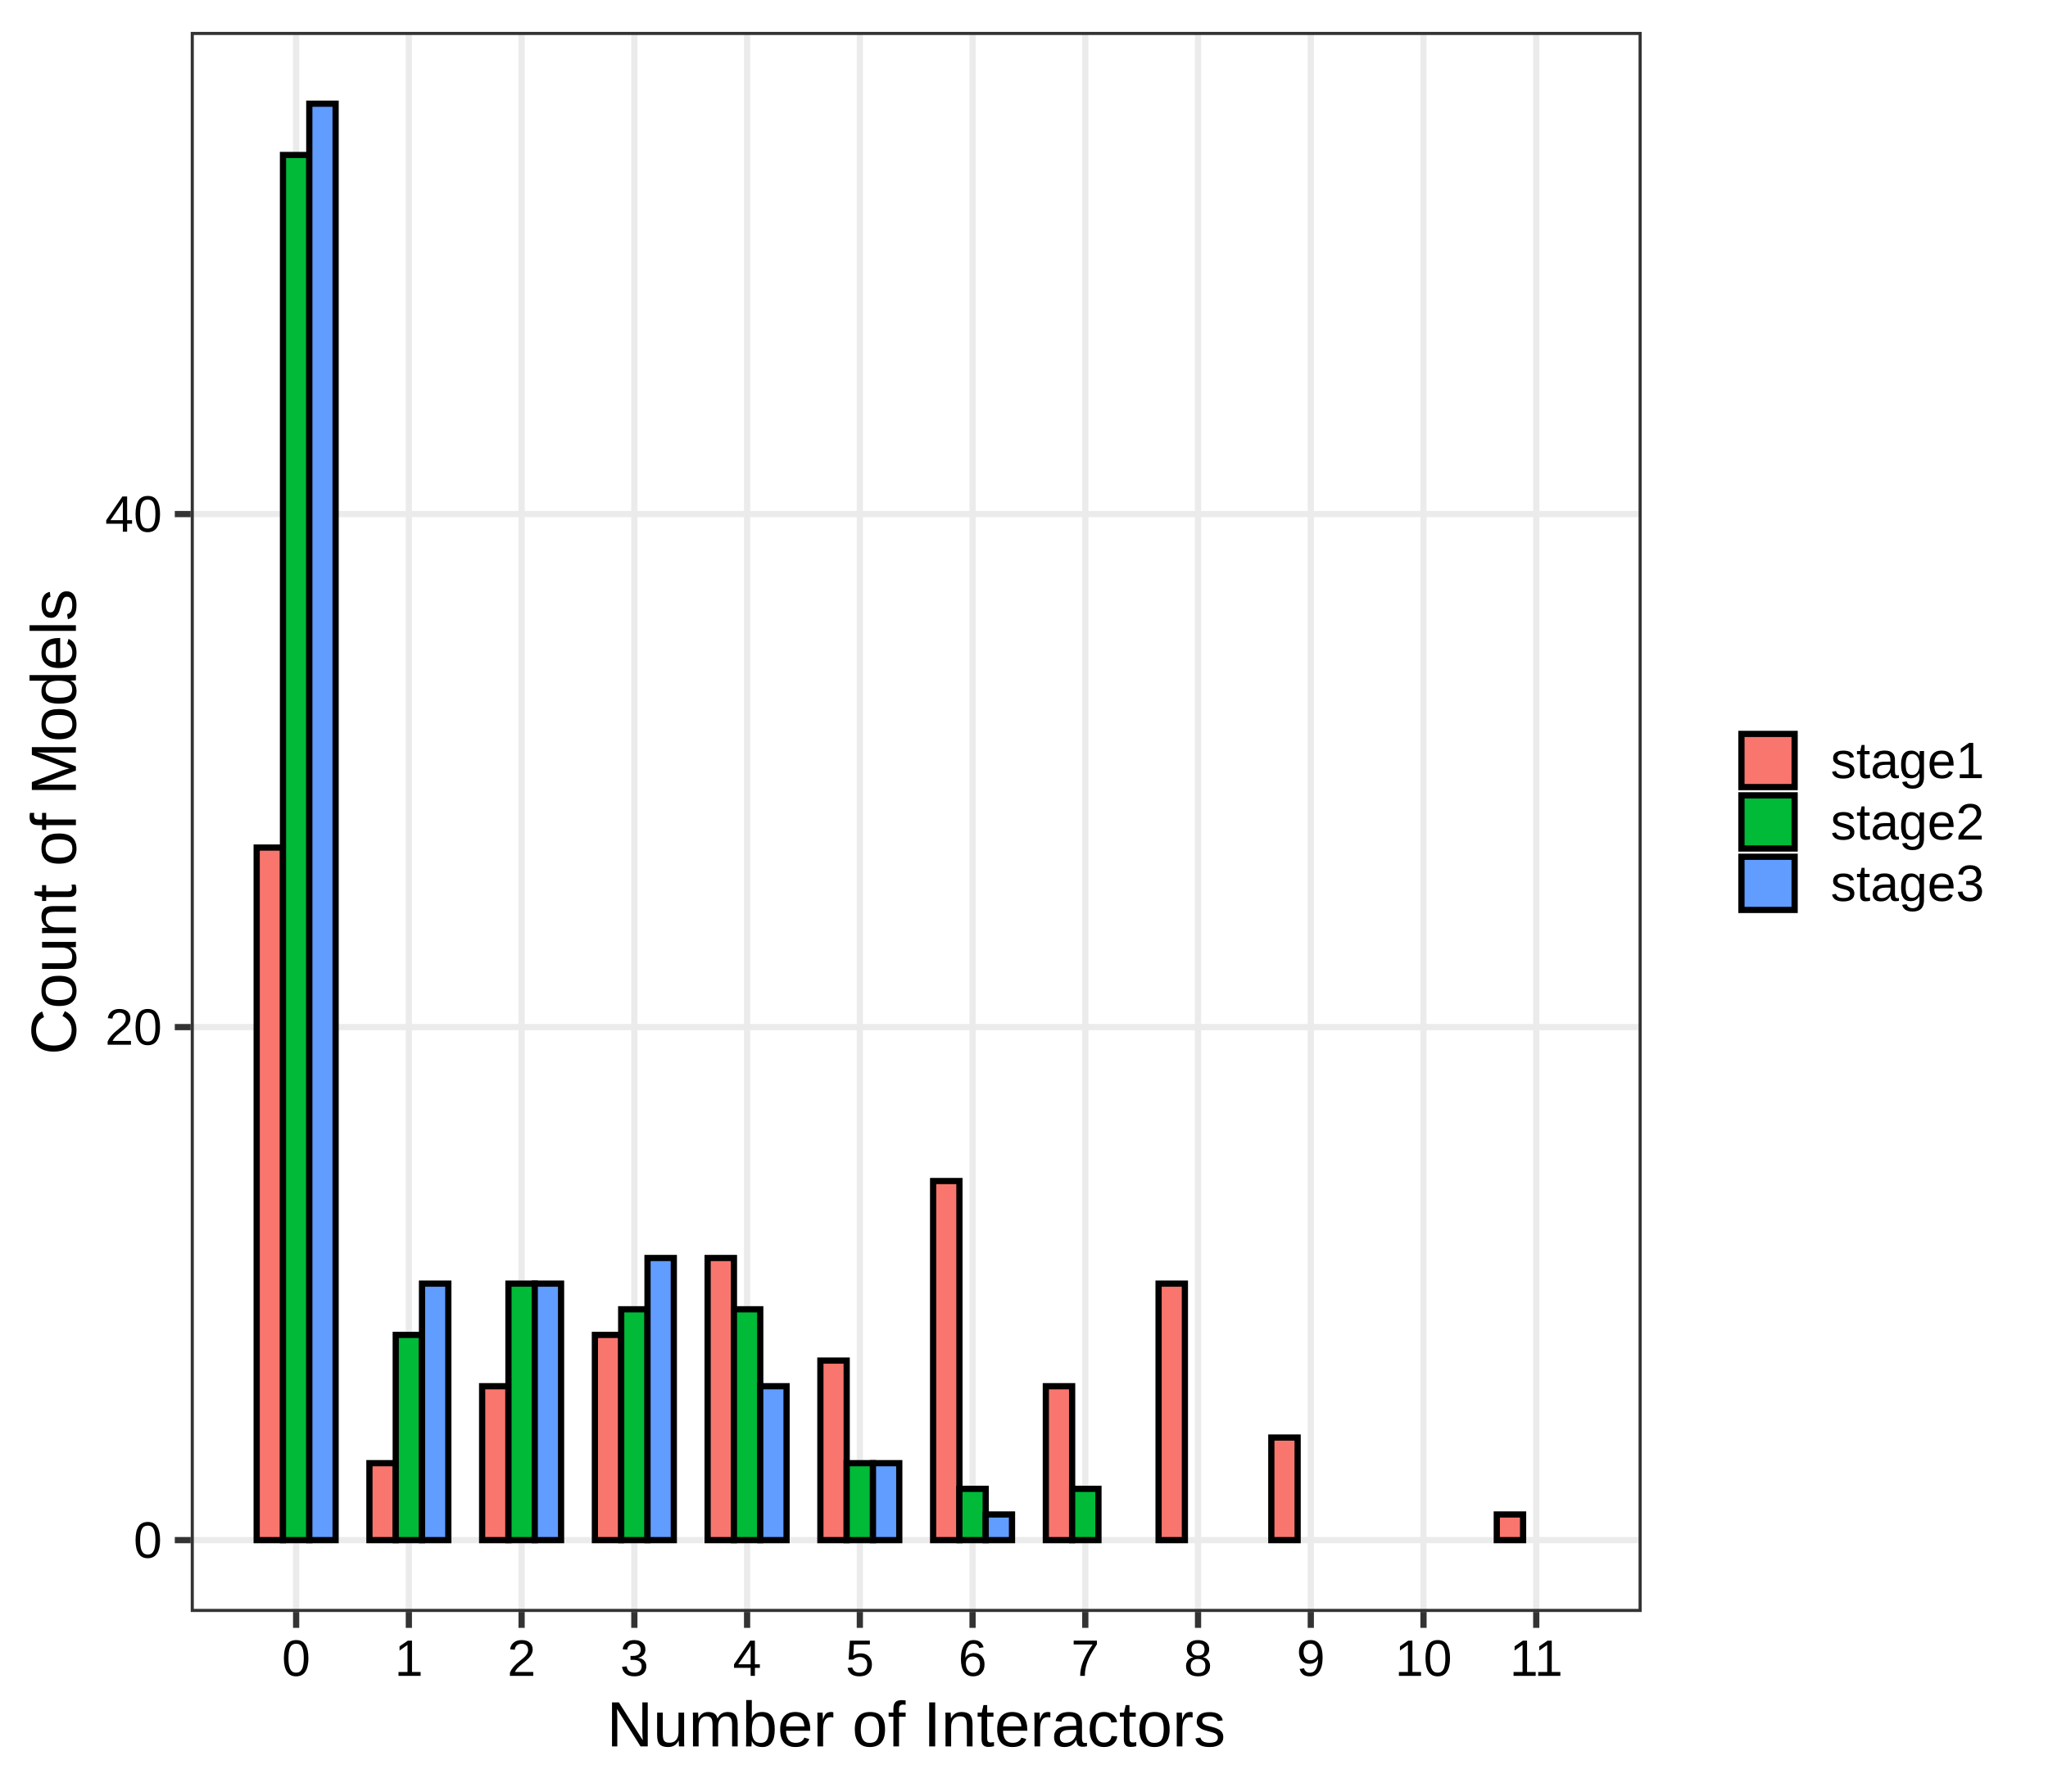
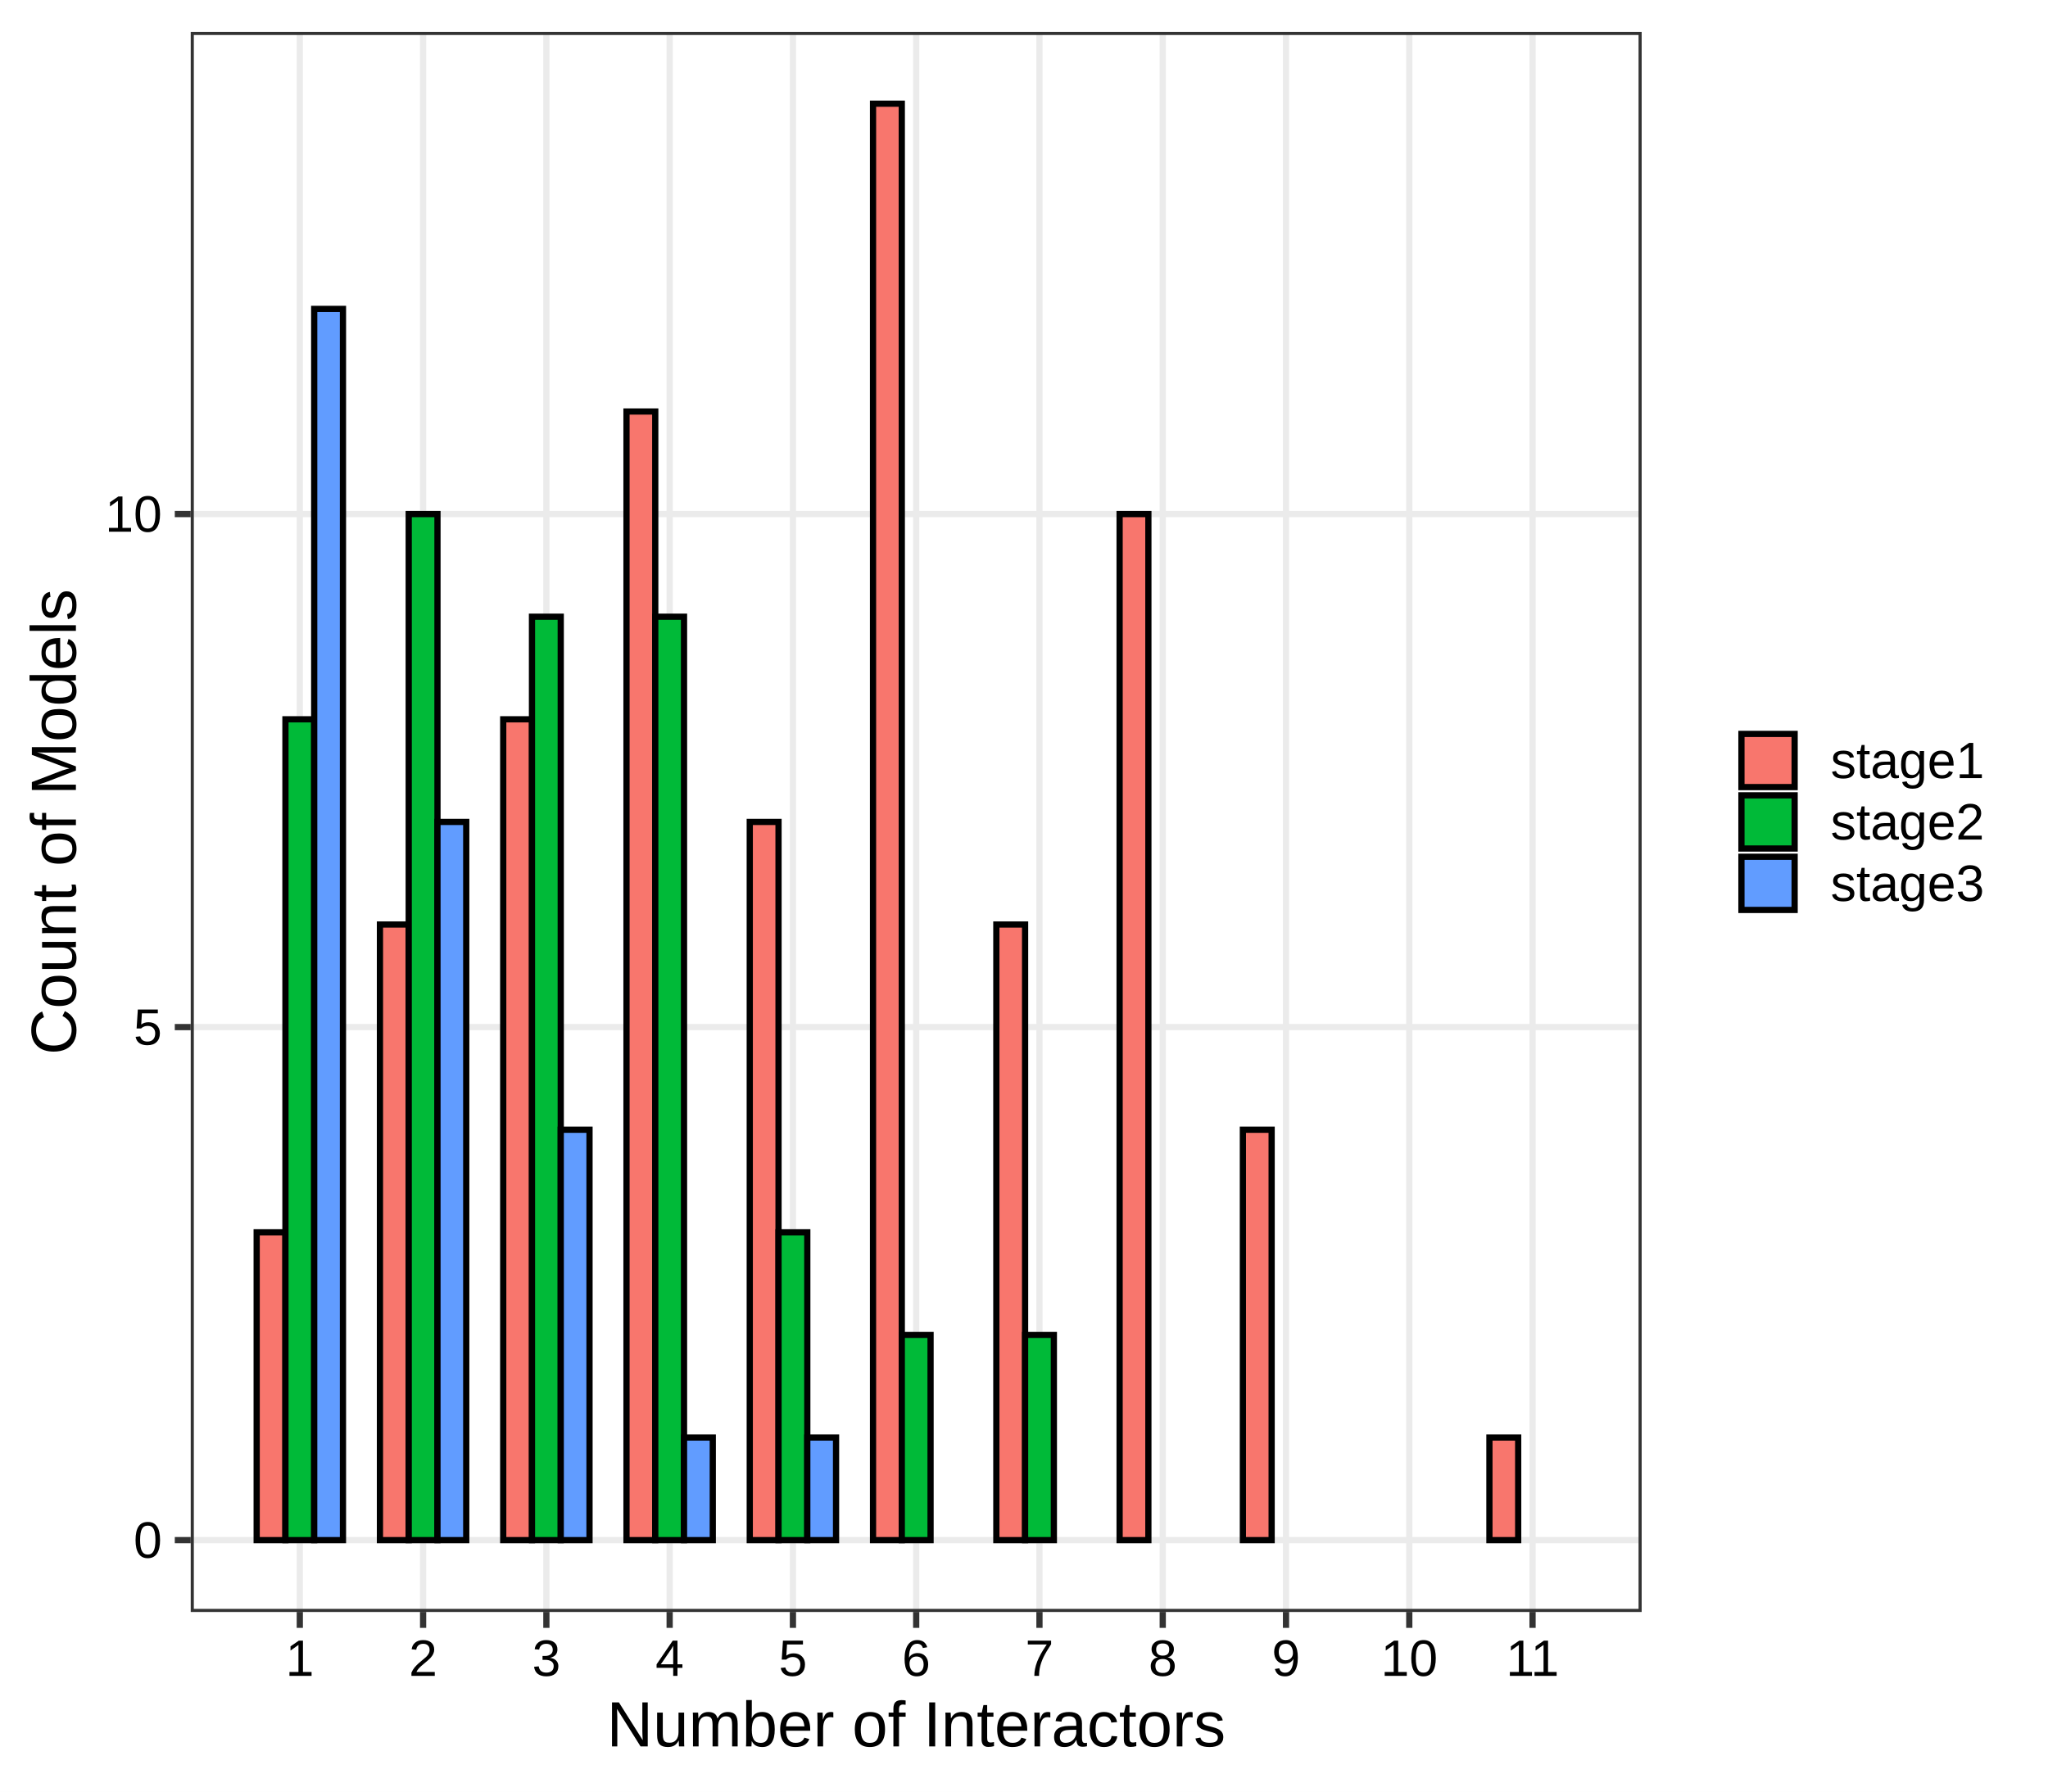
<svg xmlns="http://www.w3.org/2000/svg" width="576.00pt" height="504.00pt" viewBox="0 0 576.00 504.00">
  <g class="svglite">
    <defs>
      <style type="text/css">
    .svglite line, .svglite polyline, .svglite polygon, .svglite path, .svglite rect, .svglite circle {
      fill: none;
      stroke: #000000;
      stroke-linecap: round;
      stroke-linejoin: round;
      stroke-miterlimit: 10.00;
    }
    .svglite text {
      white-space: pre;
    }
    .svglite g.glyphgroup path {
      fill: inherit;
      stroke: none;
    }
  </style>
    </defs>
    <rect width="100%" height="100%" style="stroke: none; fill: #FFFFFF;" />
    <defs>
      <clipPath id="cpMC4wMHw1NzYuMDB8MC4wMHw1MDQuMDA=">
        <rect x="0.00" y="0.00" width="576.00" height="504.00" />
      </clipPath>
    </defs>
    <g clip-path="url(#cpMC4wMHw1NzYuMDB8MC4wMHw1MDQuMDA=)">
      <rect x="0" y="0.00" width="576.00" height="504.00" style="stroke-width: 1.75; stroke: #FFFFFF; fill: #FFFFFF;" />
    </g>
    <defs>
      <clipPath id="cpNTMuNjR8NDYxLjcyfDguOTd8NDUzLjQ2">
        <rect x="53.64" y="8.97" width="408.08" height="444.50" />
      </clipPath>
    </defs>
    <g clip-path="url(#cpNTMuNjR8NDYxLjcyfDguOTd8NDUzLjQ2)">
      <rect x="53.64" y="8.97" width="408.08" height="444.50" style="stroke-width: 1.75; stroke: none; fill: #FFFFFF;" />
      <polyline points="53.64,433.26 461.72,433.26 " style="stroke-width: 1.75; stroke: #EBEBEB; stroke-linecap: butt;" />
      <polyline points="53.64,288.94 461.72,288.94 " style="stroke-width: 1.75; stroke: #EBEBEB; stroke-linecap: butt;" />
      <polyline points="53.64,144.62 461.72,144.62 " style="stroke-width: 1.75; stroke: #EBEBEB; stroke-linecap: butt;" />
-       <polyline points="83.29,453.46 83.29,8.97 " style="stroke-width: 1.75; stroke: #EBEBEB; stroke-linecap: butt;" />
-       <polyline points="114.99,453.46 114.99,8.97 " style="stroke-width: 1.75; stroke: #EBEBEB; stroke-linecap: butt;" />
-       <polyline points="146.70,453.46 146.70,8.97 " style="stroke-width: 1.75; stroke: #EBEBEB; stroke-linecap: butt;" />
-       <polyline points="178.41,453.46 178.41,8.97 " style="stroke-width: 1.75; stroke: #EBEBEB; stroke-linecap: butt;" />
-       <polyline points="210.12,453.46 210.12,8.97 " style="stroke-width: 1.75; stroke: #EBEBEB; stroke-linecap: butt;" />
-       <polyline points="241.83,453.46 241.83,8.97 " style="stroke-width: 1.75; stroke: #EBEBEB; stroke-linecap: butt;" />
-       <polyline points="273.53,453.46 273.53,8.97 " style="stroke-width: 1.75; stroke: #EBEBEB; stroke-linecap: butt;" />
-       <polyline points="305.24,453.46 305.24,8.97 " style="stroke-width: 1.75; stroke: #EBEBEB; stroke-linecap: butt;" />
-       <polyline points="336.95,453.46 336.95,8.97 " style="stroke-width: 1.75; stroke: #EBEBEB; stroke-linecap: butt;" />
-       <polyline points="368.66,453.46 368.66,8.97 " style="stroke-width: 1.75; stroke: #EBEBEB; stroke-linecap: butt;" />
-       <polyline points="400.36,453.46 400.36,8.97 " style="stroke-width: 1.75; stroke: #EBEBEB; stroke-linecap: butt;" />
-       <polyline points="432.07,453.46 432.07,8.97 " style="stroke-width: 1.75; stroke: #EBEBEB; stroke-linecap: butt;" />
-       <rect x="72.19" y="238.43" width="7.40" height="194.83" style="stroke-width: 1.75; stroke-linecap: butt; stroke-linejoin: miter; fill: #F8766D;" />
-       <rect x="103.90" y="411.61" width="7.40" height="21.65" style="stroke-width: 1.75; stroke-linecap: butt; stroke-linejoin: miter; fill: #F8766D;" />
-       <rect x="135.60" y="389.96" width="7.40" height="43.30" style="stroke-width: 1.75; stroke-linecap: butt; stroke-linejoin: miter; fill: #F8766D;" />
-       <rect x="167.31" y="375.53" width="7.40" height="57.73" style="stroke-width: 1.75; stroke-linecap: butt; stroke-linejoin: miter; fill: #F8766D;" />
-       <rect x="199.02" y="353.89" width="7.40" height="79.37" style="stroke-width: 1.75; stroke-linecap: butt; stroke-linejoin: miter; fill: #F8766D;" />
-       <rect x="230.73" y="382.75" width="7.40" height="50.51" style="stroke-width: 1.75; stroke-linecap: butt; stroke-linejoin: miter; fill: #F8766D;" />
-       <rect x="262.44" y="332.24" width="7.40" height="101.02" style="stroke-width: 1.75; stroke-linecap: butt; stroke-linejoin: miter; fill: #F8766D;" />
-       <rect x="294.14" y="389.96" width="7.40" height="43.30" style="stroke-width: 1.75; stroke-linecap: butt; stroke-linejoin: miter; fill: #F8766D;" />
-       <rect x="325.85" y="361.10" width="7.40" height="72.16" style="stroke-width: 1.75; stroke-linecap: butt; stroke-linejoin: miter; fill: #F8766D;" />
-       <rect x="357.56" y="404.40" width="7.40" height="28.86" style="stroke-width: 1.75; stroke-linecap: butt; stroke-linejoin: miter; fill: #F8766D;" />
-       <rect x="420.97" y="426.04" width="7.40" height="7.22" style="stroke-width: 1.75; stroke-linecap: butt; stroke-linejoin: miter; fill: #F8766D;" />
-       <rect x="79.59" y="43.60" width="7.40" height="389.66" style="stroke-width: 1.75; stroke-linecap: butt; stroke-linejoin: miter; fill: #00BA38;" />
-       <rect x="111.30" y="375.53" width="7.40" height="57.73" style="stroke-width: 1.75; stroke-linecap: butt; stroke-linejoin: miter; fill: #00BA38;" />
-       <rect x="143.00" y="361.10" width="7.40" height="72.16" style="stroke-width: 1.75; stroke-linecap: butt; stroke-linejoin: miter; fill: #00BA38;" />
-       <rect x="174.71" y="368.32" width="7.40" height="64.94" style="stroke-width: 1.75; stroke-linecap: butt; stroke-linejoin: miter; fill: #00BA38;" />
-       <rect x="206.42" y="368.32" width="7.40" height="64.94" style="stroke-width: 1.75; stroke-linecap: butt; stroke-linejoin: miter; fill: #00BA38;" />
-       <rect x="238.13" y="411.61" width="7.40" height="21.65" style="stroke-width: 1.75; stroke-linecap: butt; stroke-linejoin: miter; fill: #00BA38;" />
-       <rect x="269.83" y="418.83" width="7.40" height="14.43" style="stroke-width: 1.75; stroke-linecap: butt; stroke-linejoin: miter; fill: #00BA38;" />
-       <rect x="301.54" y="418.83" width="7.40" height="14.43" style="stroke-width: 1.75; stroke-linecap: butt; stroke-linejoin: miter; fill: #00BA38;" />
-       <rect x="333.25" y="433.26" width="7.40" height="0.00" style="stroke-width: 1.75; stroke-linecap: butt; stroke-linejoin: miter; fill: #00BA38;" />
-       <rect x="364.96" y="433.26" width="7.40" height="0.00" style="stroke-width: 1.75; stroke-linecap: butt; stroke-linejoin: miter; fill: #00BA38;" />
-       <rect x="428.37" y="433.26" width="7.40" height="0.00" style="stroke-width: 1.75; stroke-linecap: butt; stroke-linejoin: miter; fill: #00BA38;" />
-       <rect x="86.99" y="29.17" width="7.40" height="404.09" style="stroke-width: 1.75; stroke-linecap: butt; stroke-linejoin: miter; fill: #619CFF;" />
-       <rect x="118.69" y="361.10" width="7.40" height="72.16" style="stroke-width: 1.75; stroke-linecap: butt; stroke-linejoin: miter; fill: #619CFF;" />
-       <rect x="150.40" y="361.10" width="7.40" height="72.16" style="stroke-width: 1.75; stroke-linecap: butt; stroke-linejoin: miter; fill: #619CFF;" />
-       <rect x="182.11" y="353.89" width="7.40" height="79.37" style="stroke-width: 1.75; stroke-linecap: butt; stroke-linejoin: miter; fill: #619CFF;" />
-       <rect x="213.82" y="389.96" width="7.40" height="43.30" style="stroke-width: 1.75; stroke-linecap: butt; stroke-linejoin: miter; fill: #619CFF;" />
-       <rect x="245.52" y="411.61" width="7.40" height="21.65" style="stroke-width: 1.75; stroke-linecap: butt; stroke-linejoin: miter; fill: #619CFF;" />
-       <rect x="277.23" y="426.04" width="7.40" height="7.22" style="stroke-width: 1.75; stroke-linecap: butt; stroke-linejoin: miter; fill: #619CFF;" />
-       <rect x="308.94" y="433.26" width="7.40" height="0.00" style="stroke-width: 1.75; stroke-linecap: butt; stroke-linejoin: miter; fill: #619CFF;" />
-       <rect x="340.65" y="433.26" width="7.40" height="0.00" style="stroke-width: 1.75; stroke-linecap: butt; stroke-linejoin: miter; fill: #619CFF;" />
-       <rect x="372.36" y="433.26" width="7.40" height="0.00" style="stroke-width: 1.75; stroke-linecap: butt; stroke-linejoin: miter; fill: #619CFF;" />
-       <rect x="435.77" y="433.26" width="7.40" height="0.00" style="stroke-width: 1.75; stroke-linecap: butt; stroke-linejoin: miter; fill: #619CFF;" />
+       <polyline points="84.32,453.46 84.32,8.97 " style="stroke-width: 1.75; stroke: #EBEBEB; stroke-linecap: butt;" />
+       <polyline points="119.00,453.46 119.00,8.97 " style="stroke-width: 1.75; stroke: #EBEBEB; stroke-linecap: butt;" />
+       <polyline points="153.67,453.46 153.67,8.97 " style="stroke-width: 1.75; stroke: #EBEBEB; stroke-linecap: butt;" />
+       <polyline points="188.34,453.46 188.34,8.97 " style="stroke-width: 1.75; stroke: #EBEBEB; stroke-linecap: butt;" />
+       <polyline points="223.01,453.46 223.01,8.97 " style="stroke-width: 1.75; stroke: #EBEBEB; stroke-linecap: butt;" />
+       <polyline points="257.68,453.46 257.68,8.97 " style="stroke-width: 1.75; stroke: #EBEBEB; stroke-linecap: butt;" />
+       <polyline points="292.35,453.46 292.35,8.97 " style="stroke-width: 1.75; stroke: #EBEBEB; stroke-linecap: butt;" />
+       <polyline points="327.02,453.46 327.02,8.97 " style="stroke-width: 1.75; stroke: #EBEBEB; stroke-linecap: butt;" />
+       <polyline points="361.69,453.46 361.69,8.97 " style="stroke-width: 1.75; stroke: #EBEBEB; stroke-linecap: butt;" />
+       <polyline points="396.36,453.46 396.36,8.97 " style="stroke-width: 1.75; stroke: #EBEBEB; stroke-linecap: butt;" />
+       <polyline points="431.03,453.46 431.03,8.97 " style="stroke-width: 1.75; stroke: #EBEBEB; stroke-linecap: butt;" />
+       <rect x="72.19" y="346.67" width="8.09" height="86.59" style="stroke-width: 1.75; stroke-linecap: butt; stroke-linejoin: miter; fill: #F8766D;" />
+       <rect x="106.86" y="260.08" width="8.09" height="173.18" style="stroke-width: 1.75; stroke-linecap: butt; stroke-linejoin: miter; fill: #F8766D;" />
+       <rect x="141.53" y="202.35" width="8.09" height="230.91" style="stroke-width: 1.75; stroke-linecap: butt; stroke-linejoin: miter; fill: #F8766D;" />
+       <rect x="176.20" y="115.76" width="8.09" height="317.50" style="stroke-width: 1.75; stroke-linecap: butt; stroke-linejoin: miter; fill: #F8766D;" />
+       <rect x="210.87" y="231.22" width="8.09" height="202.04" style="stroke-width: 1.75; stroke-linecap: butt; stroke-linejoin: miter; fill: #F8766D;" />
+       <rect x="245.54" y="29.17" width="8.09" height="404.09" style="stroke-width: 1.75; stroke-linecap: butt; stroke-linejoin: miter; fill: #F8766D;" />
+       <rect x="280.22" y="260.08" width="8.09" height="173.18" style="stroke-width: 1.75; stroke-linecap: butt; stroke-linejoin: miter; fill: #F8766D;" />
+       <rect x="314.89" y="144.62" width="8.09" height="288.64" style="stroke-width: 1.75; stroke-linecap: butt; stroke-linejoin: miter; fill: #F8766D;" />
+       <rect x="349.56" y="317.81" width="8.09" height="115.45" style="stroke-width: 1.75; stroke-linecap: butt; stroke-linejoin: miter; fill: #F8766D;" />
+       <rect x="418.90" y="404.40" width="8.09" height="28.86" style="stroke-width: 1.75; stroke-linecap: butt; stroke-linejoin: miter; fill: #F8766D;" />
+       <rect x="80.28" y="202.35" width="8.09" height="230.91" style="stroke-width: 1.75; stroke-linecap: butt; stroke-linejoin: miter; fill: #00BA38;" />
+       <rect x="114.95" y="144.62" width="8.09" height="288.64" style="stroke-width: 1.75; stroke-linecap: butt; stroke-linejoin: miter; fill: #00BA38;" />
+       <rect x="149.62" y="173.49" width="8.09" height="259.77" style="stroke-width: 1.75; stroke-linecap: butt; stroke-linejoin: miter; fill: #00BA38;" />
+       <rect x="184.29" y="173.49" width="8.09" height="259.77" style="stroke-width: 1.75; stroke-linecap: butt; stroke-linejoin: miter; fill: #00BA38;" />
+       <rect x="218.96" y="346.67" width="8.09" height="86.59" style="stroke-width: 1.75; stroke-linecap: butt; stroke-linejoin: miter; fill: #00BA38;" />
+       <rect x="253.63" y="375.53" width="8.09" height="57.73" style="stroke-width: 1.75; stroke-linecap: butt; stroke-linejoin: miter; fill: #00BA38;" />
+       <rect x="288.31" y="375.53" width="8.09" height="57.73" style="stroke-width: 1.75; stroke-linecap: butt; stroke-linejoin: miter; fill: #00BA38;" />
+       <rect x="322.98" y="433.26" width="8.09" height="0.00" style="stroke-width: 1.75; stroke-linecap: butt; stroke-linejoin: miter; fill: #00BA38;" />
+       <rect x="357.65" y="433.26" width="8.09" height="0.00" style="stroke-width: 1.75; stroke-linecap: butt; stroke-linejoin: miter; fill: #00BA38;" />
+       <rect x="426.99" y="433.26" width="8.09" height="0.00" style="stroke-width: 1.75; stroke-linecap: butt; stroke-linejoin: miter; fill: #00BA38;" />
+       <rect x="88.37" y="86.90" width="8.09" height="346.36" style="stroke-width: 1.75; stroke-linecap: butt; stroke-linejoin: miter; fill: #619CFF;" />
+       <rect x="123.04" y="231.22" width="8.09" height="202.04" style="stroke-width: 1.75; stroke-linecap: butt; stroke-linejoin: miter; fill: #619CFF;" />
+       <rect x="157.71" y="317.81" width="8.09" height="115.45" style="stroke-width: 1.75; stroke-linecap: butt; stroke-linejoin: miter; fill: #619CFF;" />
+       <rect x="192.38" y="404.40" width="8.09" height="28.86" style="stroke-width: 1.75; stroke-linecap: butt; stroke-linejoin: miter; fill: #619CFF;" />
+       <rect x="227.05" y="404.40" width="8.09" height="28.86" style="stroke-width: 1.75; stroke-linecap: butt; stroke-linejoin: miter; fill: #619CFF;" />
+       <rect x="261.72" y="433.26" width="8.09" height="0.00" style="stroke-width: 1.75; stroke-linecap: butt; stroke-linejoin: miter; fill: #619CFF;" />
+       <rect x="296.40" y="433.26" width="8.09" height="0.00" style="stroke-width: 1.75; stroke-linecap: butt; stroke-linejoin: miter; fill: #619CFF;" />
+       <rect x="331.07" y="433.26" width="8.09" height="0.00" style="stroke-width: 1.75; stroke-linecap: butt; stroke-linejoin: miter; fill: #619CFF;" />
+       <rect x="365.74" y="433.26" width="8.09" height="0.00" style="stroke-width: 1.75; stroke-linecap: butt; stroke-linejoin: miter; fill: #619CFF;" />
+       <rect x="435.08" y="433.26" width="8.09" height="0.00" style="stroke-width: 1.75; stroke-linecap: butt; stroke-linejoin: miter; fill: #619CFF;" />
      <rect x="53.64" y="8.97" width="408.08" height="444.50" style="stroke-width: 1.75; stroke: #333333;" />
    </g>
    <g clip-path="url(#cpMC4wMHw1NzYuMDB8MC4wMHw1MDQuMDA=)">
      <text x="45.57" y="438.21" text-anchor="end" style="font-size: 14.40px; font-family: &quot;Arimo&quot;;" textLength="8.00px" lengthAdjust="spacingAndGlyphs">0</text>
-       <text x="45.57" y="293.90" text-anchor="end" style="font-size: 14.40px; font-family: &quot;Arimo&quot;;" textLength="16.00px" lengthAdjust="spacingAndGlyphs">20</text>
-       <text x="45.57" y="149.58" text-anchor="end" style="font-size: 14.40px; font-family: &quot;Arimo&quot;;" textLength="16.00px" lengthAdjust="spacingAndGlyphs">40</text>
+       <text x="45.57" y="293.90" text-anchor="end" style="font-size: 14.40px; font-family: &quot;Arimo&quot;;" textLength="8.00px" lengthAdjust="spacingAndGlyphs">5</text>
+       <text x="45.57" y="149.58" text-anchor="end" style="font-size: 14.40px; font-family: &quot;Arimo&quot;;" textLength="16.00px" lengthAdjust="spacingAndGlyphs">10</text>
      <polyline points="49.16,433.26 53.64,433.26 " style="stroke-width: 1.75; stroke: #333333; stroke-linecap: butt;" />
      <polyline points="49.16,288.94 53.64,288.94 " style="stroke-width: 1.75; stroke: #333333; stroke-linecap: butt;" />
      <polyline points="49.16,144.62 53.64,144.62 " style="stroke-width: 1.75; stroke: #333333; stroke-linecap: butt;" />
-       <polyline points="83.29,457.95 83.29,453.46 " style="stroke-width: 1.75; stroke: #333333; stroke-linecap: butt;" />
-       <polyline points="114.99,457.95 114.99,453.46 " style="stroke-width: 1.75; stroke: #333333; stroke-linecap: butt;" />
-       <polyline points="146.70,457.95 146.70,453.46 " style="stroke-width: 1.75; stroke: #333333; stroke-linecap: butt;" />
-       <polyline points="178.41,457.95 178.41,453.46 " style="stroke-width: 1.75; stroke: #333333; stroke-linecap: butt;" />
-       <polyline points="210.12,457.95 210.12,453.46 " style="stroke-width: 1.75; stroke: #333333; stroke-linecap: butt;" />
-       <polyline points="241.83,457.95 241.83,453.46 " style="stroke-width: 1.75; stroke: #333333; stroke-linecap: butt;" />
-       <polyline points="273.53,457.95 273.53,453.46 " style="stroke-width: 1.75; stroke: #333333; stroke-linecap: butt;" />
-       <polyline points="305.24,457.95 305.24,453.46 " style="stroke-width: 1.75; stroke: #333333; stroke-linecap: butt;" />
-       <polyline points="336.95,457.95 336.95,453.46 " style="stroke-width: 1.75; stroke: #333333; stroke-linecap: butt;" />
-       <polyline points="368.66,457.95 368.66,453.46 " style="stroke-width: 1.75; stroke: #333333; stroke-linecap: butt;" />
-       <polyline points="400.36,457.95 400.36,453.46 " style="stroke-width: 1.75; stroke: #333333; stroke-linecap: butt;" />
-       <polyline points="432.07,457.95 432.07,453.46 " style="stroke-width: 1.75; stroke: #333333; stroke-linecap: butt;" />
-       <text x="83.29" y="471.44" text-anchor="middle" style="font-size: 14.40px; font-family: &quot;Arimo&quot;;" textLength="8.00px" lengthAdjust="spacingAndGlyphs">0</text>
-       <text x="114.99" y="471.44" text-anchor="middle" style="font-size: 14.40px; font-family: &quot;Arimo&quot;;" textLength="8.00px" lengthAdjust="spacingAndGlyphs">1</text>
-       <text x="146.70" y="471.44" text-anchor="middle" style="font-size: 14.40px; font-family: &quot;Arimo&quot;;" textLength="8.00px" lengthAdjust="spacingAndGlyphs">2</text>
-       <text x="178.41" y="471.44" text-anchor="middle" style="font-size: 14.40px; font-family: &quot;Arimo&quot;;" textLength="8.00px" lengthAdjust="spacingAndGlyphs">3</text>
-       <text x="210.12" y="471.44" text-anchor="middle" style="font-size: 14.40px; font-family: &quot;Arimo&quot;;" textLength="8.00px" lengthAdjust="spacingAndGlyphs">4</text>
-       <text x="241.83" y="471.44" text-anchor="middle" style="font-size: 14.40px; font-family: &quot;Arimo&quot;;" textLength="8.00px" lengthAdjust="spacingAndGlyphs">5</text>
-       <text x="273.53" y="471.44" text-anchor="middle" style="font-size: 14.40px; font-family: &quot;Arimo&quot;;" textLength="8.00px" lengthAdjust="spacingAndGlyphs">6</text>
-       <text x="305.24" y="471.44" text-anchor="middle" style="font-size: 14.40px; font-family: &quot;Arimo&quot;;" textLength="8.00px" lengthAdjust="spacingAndGlyphs">7</text>
-       <text x="336.95" y="471.44" text-anchor="middle" style="font-size: 14.40px; font-family: &quot;Arimo&quot;;" textLength="8.00px" lengthAdjust="spacingAndGlyphs">8</text>
-       <text x="368.66" y="471.44" text-anchor="middle" style="font-size: 14.40px; font-family: &quot;Arimo&quot;;" textLength="8.00px" lengthAdjust="spacingAndGlyphs">9</text>
-       <text x="400.36" y="471.44" text-anchor="middle" style="font-size: 14.40px; font-family: &quot;Arimo&quot;;" textLength="16.00px" lengthAdjust="spacingAndGlyphs">10</text>
-       <text x="432.07" y="471.44" text-anchor="middle" style="font-size: 14.40px; font-family: &quot;Arimo&quot;;" textLength="14.92px" lengthAdjust="spacingAndGlyphs">11</text>
+       <polyline points="84.32,457.95 84.32,453.46 " style="stroke-width: 1.75; stroke: #333333; stroke-linecap: butt;" />
+       <polyline points="119.00,457.95 119.00,453.46 " style="stroke-width: 1.75; stroke: #333333; stroke-linecap: butt;" />
+       <polyline points="153.67,457.95 153.67,453.46 " style="stroke-width: 1.75; stroke: #333333; stroke-linecap: butt;" />
+       <polyline points="188.34,457.95 188.34,453.46 " style="stroke-width: 1.75; stroke: #333333; stroke-linecap: butt;" />
+       <polyline points="223.01,457.95 223.01,453.46 " style="stroke-width: 1.75; stroke: #333333; stroke-linecap: butt;" />
+       <polyline points="257.68,457.95 257.68,453.46 " style="stroke-width: 1.75; stroke: #333333; stroke-linecap: butt;" />
+       <polyline points="292.35,457.95 292.35,453.46 " style="stroke-width: 1.75; stroke: #333333; stroke-linecap: butt;" />
+       <polyline points="327.02,457.95 327.02,453.46 " style="stroke-width: 1.75; stroke: #333333; stroke-linecap: butt;" />
+       <polyline points="361.69,457.95 361.69,453.46 " style="stroke-width: 1.75; stroke: #333333; stroke-linecap: butt;" />
+       <polyline points="396.36,457.95 396.36,453.46 " style="stroke-width: 1.75; stroke: #333333; stroke-linecap: butt;" />
+       <polyline points="431.03,457.95 431.03,453.46 " style="stroke-width: 1.75; stroke: #333333; stroke-linecap: butt;" />
+       <text x="84.32" y="471.44" text-anchor="middle" style="font-size: 14.40px; font-family: &quot;Arimo&quot;;" textLength="8.00px" lengthAdjust="spacingAndGlyphs">1</text>
+       <text x="119.00" y="471.44" text-anchor="middle" style="font-size: 14.40px; font-family: &quot;Arimo&quot;;" textLength="8.00px" lengthAdjust="spacingAndGlyphs">2</text>
+       <text x="153.67" y="471.44" text-anchor="middle" style="font-size: 14.40px; font-family: &quot;Arimo&quot;;" textLength="8.00px" lengthAdjust="spacingAndGlyphs">3</text>
+       <text x="188.34" y="471.44" text-anchor="middle" style="font-size: 14.40px; font-family: &quot;Arimo&quot;;" textLength="8.00px" lengthAdjust="spacingAndGlyphs">4</text>
+       <text x="223.01" y="471.44" text-anchor="middle" style="font-size: 14.40px; font-family: &quot;Arimo&quot;;" textLength="8.00px" lengthAdjust="spacingAndGlyphs">5</text>
+       <text x="257.68" y="471.44" text-anchor="middle" style="font-size: 14.40px; font-family: &quot;Arimo&quot;;" textLength="8.00px" lengthAdjust="spacingAndGlyphs">6</text>
+       <text x="292.35" y="471.44" text-anchor="middle" style="font-size: 14.40px; font-family: &quot;Arimo&quot;;" textLength="8.00px" lengthAdjust="spacingAndGlyphs">7</text>
+       <text x="327.02" y="471.44" text-anchor="middle" style="font-size: 14.40px; font-family: &quot;Arimo&quot;;" textLength="8.00px" lengthAdjust="spacingAndGlyphs">8</text>
+       <text x="361.69" y="471.44" text-anchor="middle" style="font-size: 14.40px; font-family: &quot;Arimo&quot;;" textLength="8.00px" lengthAdjust="spacingAndGlyphs">9</text>
+       <text x="396.36" y="471.44" text-anchor="middle" style="font-size: 14.40px; font-family: &quot;Arimo&quot;;" textLength="16.00px" lengthAdjust="spacingAndGlyphs">10</text>
+       <text x="431.03" y="471.44" text-anchor="middle" style="font-size: 14.40px; font-family: &quot;Arimo&quot;;" textLength="14.92px" lengthAdjust="spacingAndGlyphs">11</text>
      <text x="257.68" y="491.30" text-anchor="middle" style="font-size: 18.00px; font-family: &quot;Arimo&quot;;" textLength="174.12px" lengthAdjust="spacingAndGlyphs">Number of Interactors</text>
      <text transform="translate(21.35,231.22) rotate(-90)" text-anchor="middle" style="font-size: 18.00px; font-family: &quot;Arimo&quot;;" textLength="131.11px" lengthAdjust="spacingAndGlyphs">Count of Models</text>
      <rect x="479.65" y="196.33" width="87.38" height="69.77" style="stroke-width: 1.75; stroke: none; fill: #FFFFFF;" />
      <rect x="488.62" y="205.30" width="17.28" height="17.28" style="stroke-width: 1.75; stroke: none; fill: #FFFFFF;" />
      <rect x="489.78" y="206.46" width="14.96" height="14.96" style="stroke-width: 1.75; stroke-linecap: butt; stroke-linejoin: miter; fill: #F8766D;" />
      <rect x="488.62" y="222.58" width="17.28" height="17.28" style="stroke-width: 1.75; stroke: none; fill: #FFFFFF;" />
      <rect x="489.78" y="223.74" width="14.96" height="14.96" style="stroke-width: 1.75; stroke-linecap: butt; stroke-linejoin: miter; fill: #00BA38;" />
      <rect x="488.62" y="239.86" width="17.28" height="17.28" style="stroke-width: 1.75; stroke: none; fill: #FFFFFF;" />
      <rect x="489.78" y="241.02" width="14.96" height="14.96" style="stroke-width: 1.75; stroke-linecap: butt; stroke-linejoin: miter; fill: #619CFF;" />
      <text x="514.86" y="218.89" style="font-size: 14.40px; font-family: &quot;Arimo&quot;;" textLength="43.20px" lengthAdjust="spacingAndGlyphs">stage1</text>
      <text x="514.86" y="236.17" style="font-size: 14.40px; font-family: &quot;Arimo&quot;;" textLength="43.20px" lengthAdjust="spacingAndGlyphs">stage2</text>
      <text x="514.86" y="253.45" style="font-size: 14.40px; font-family: &quot;Arimo&quot;;" textLength="43.20px" lengthAdjust="spacingAndGlyphs">stage3</text>
    </g>
  </g>
</svg>
